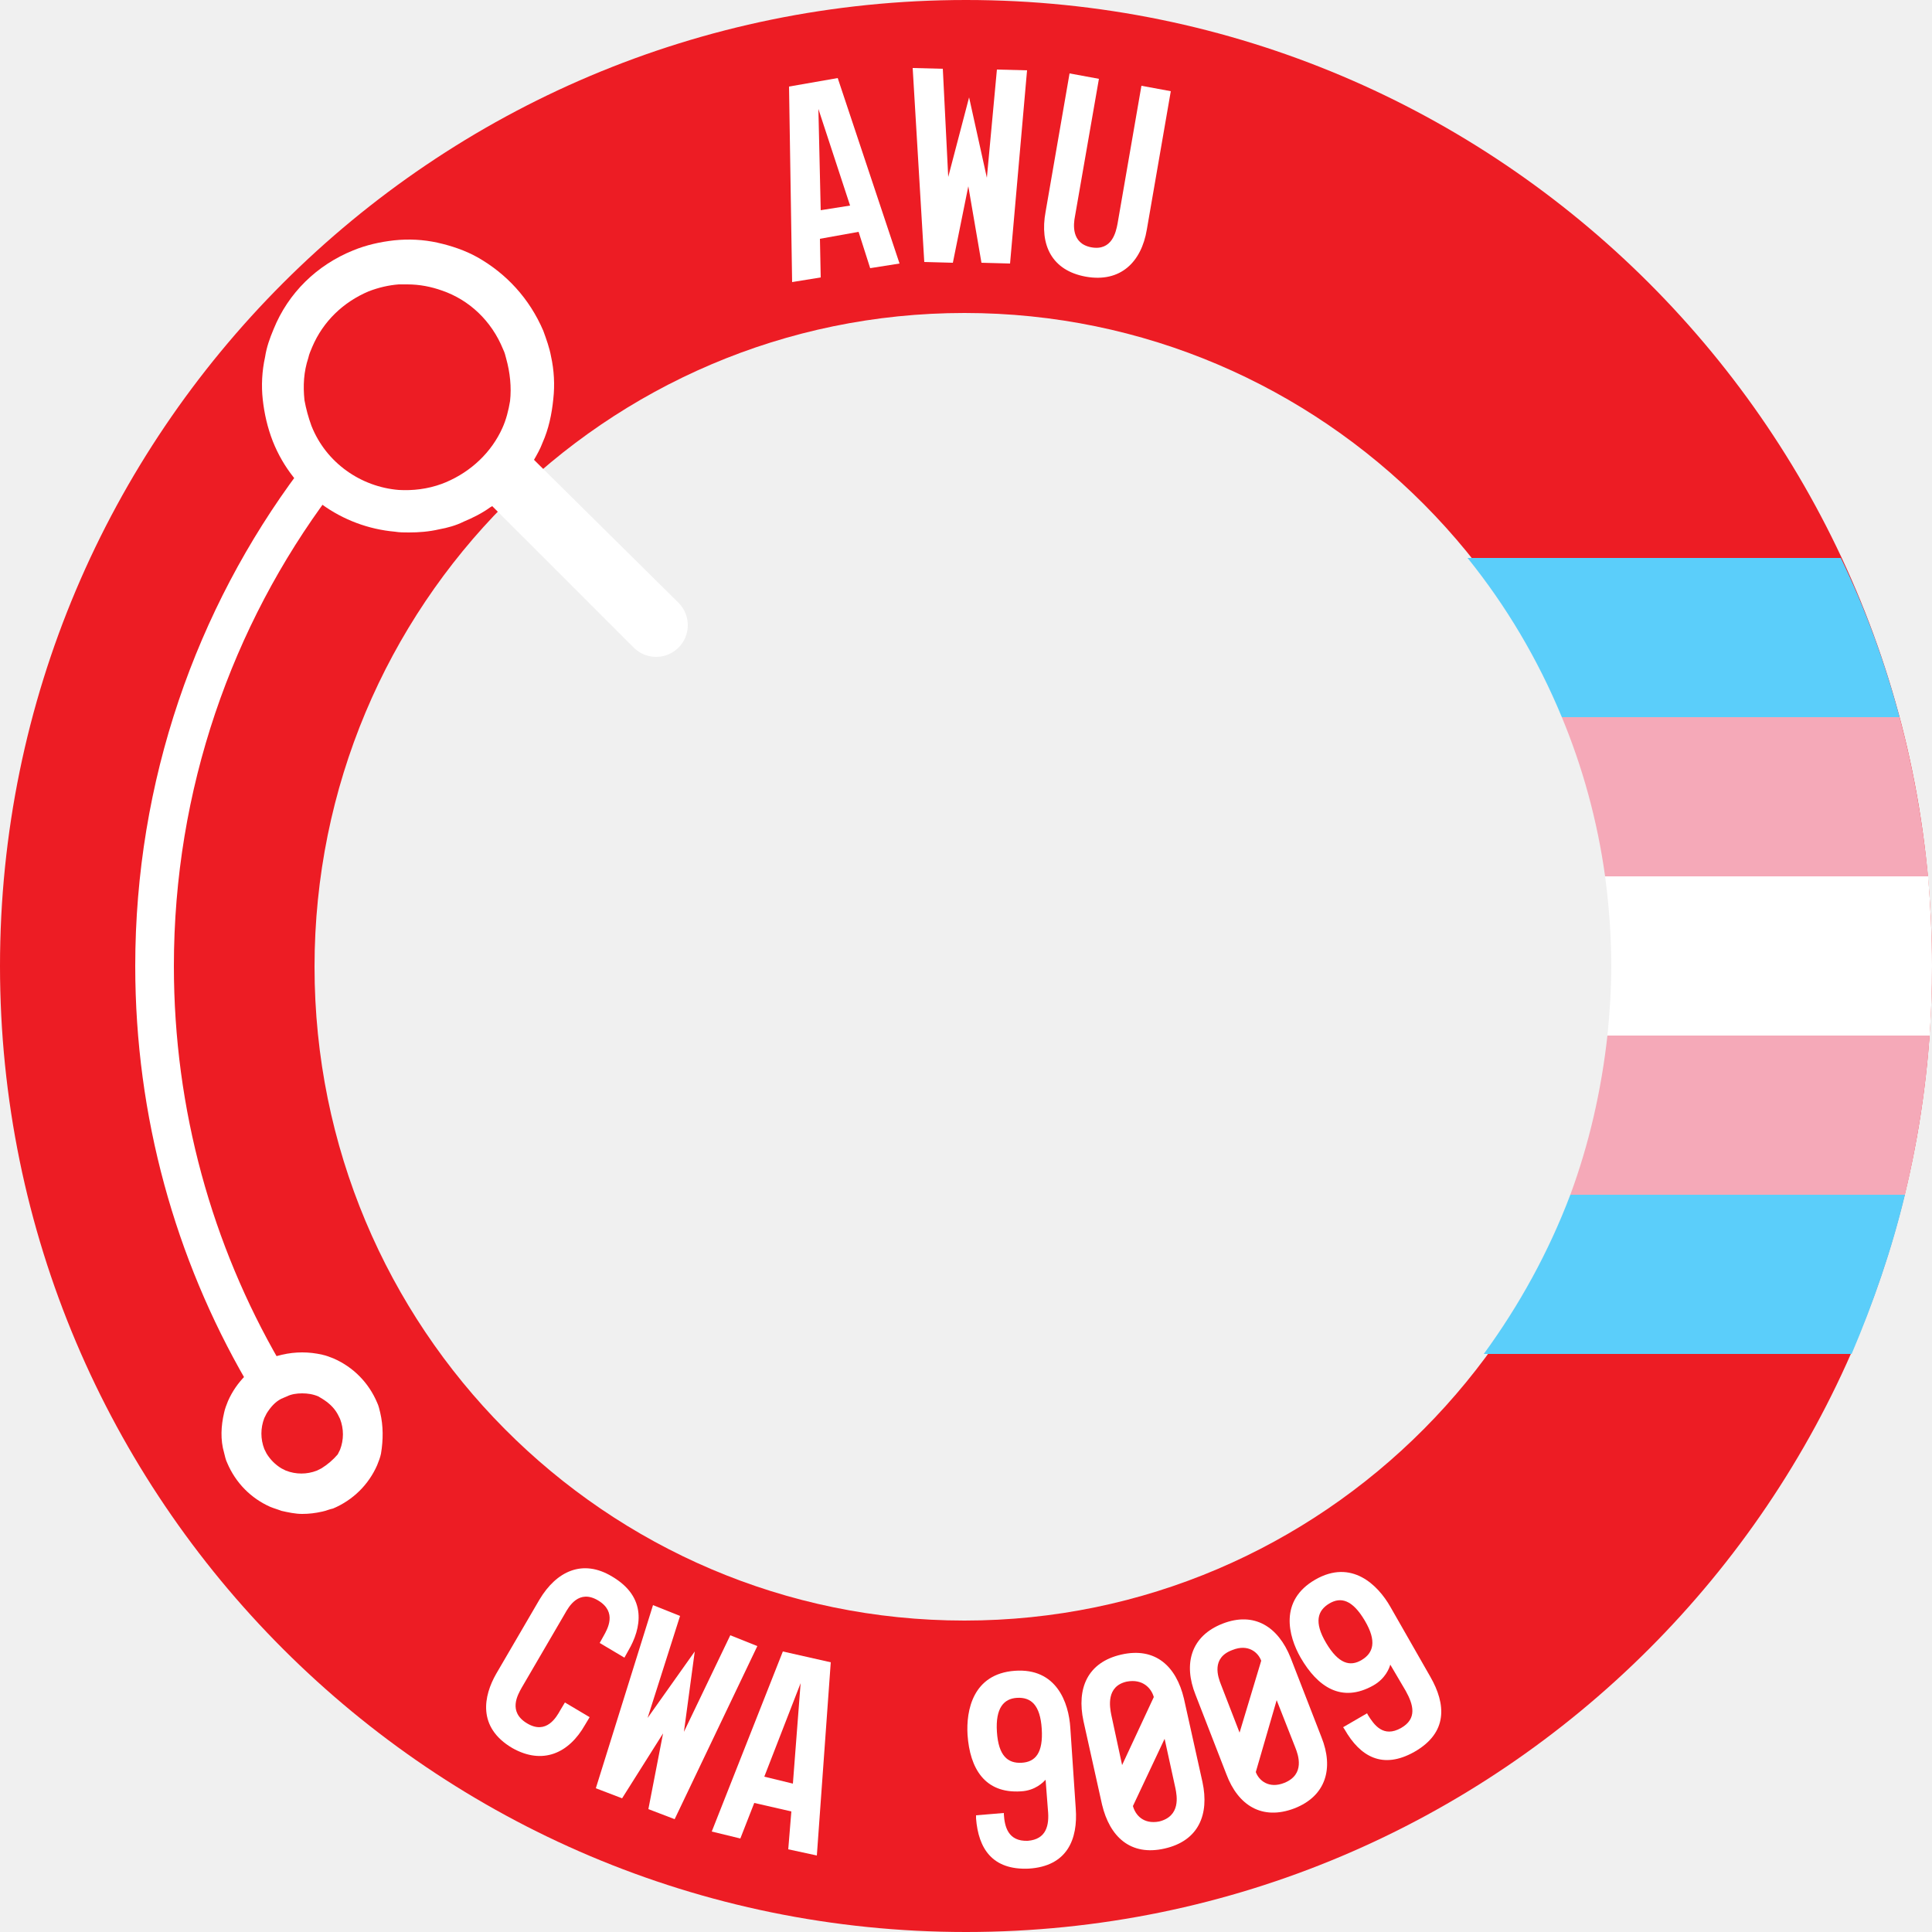
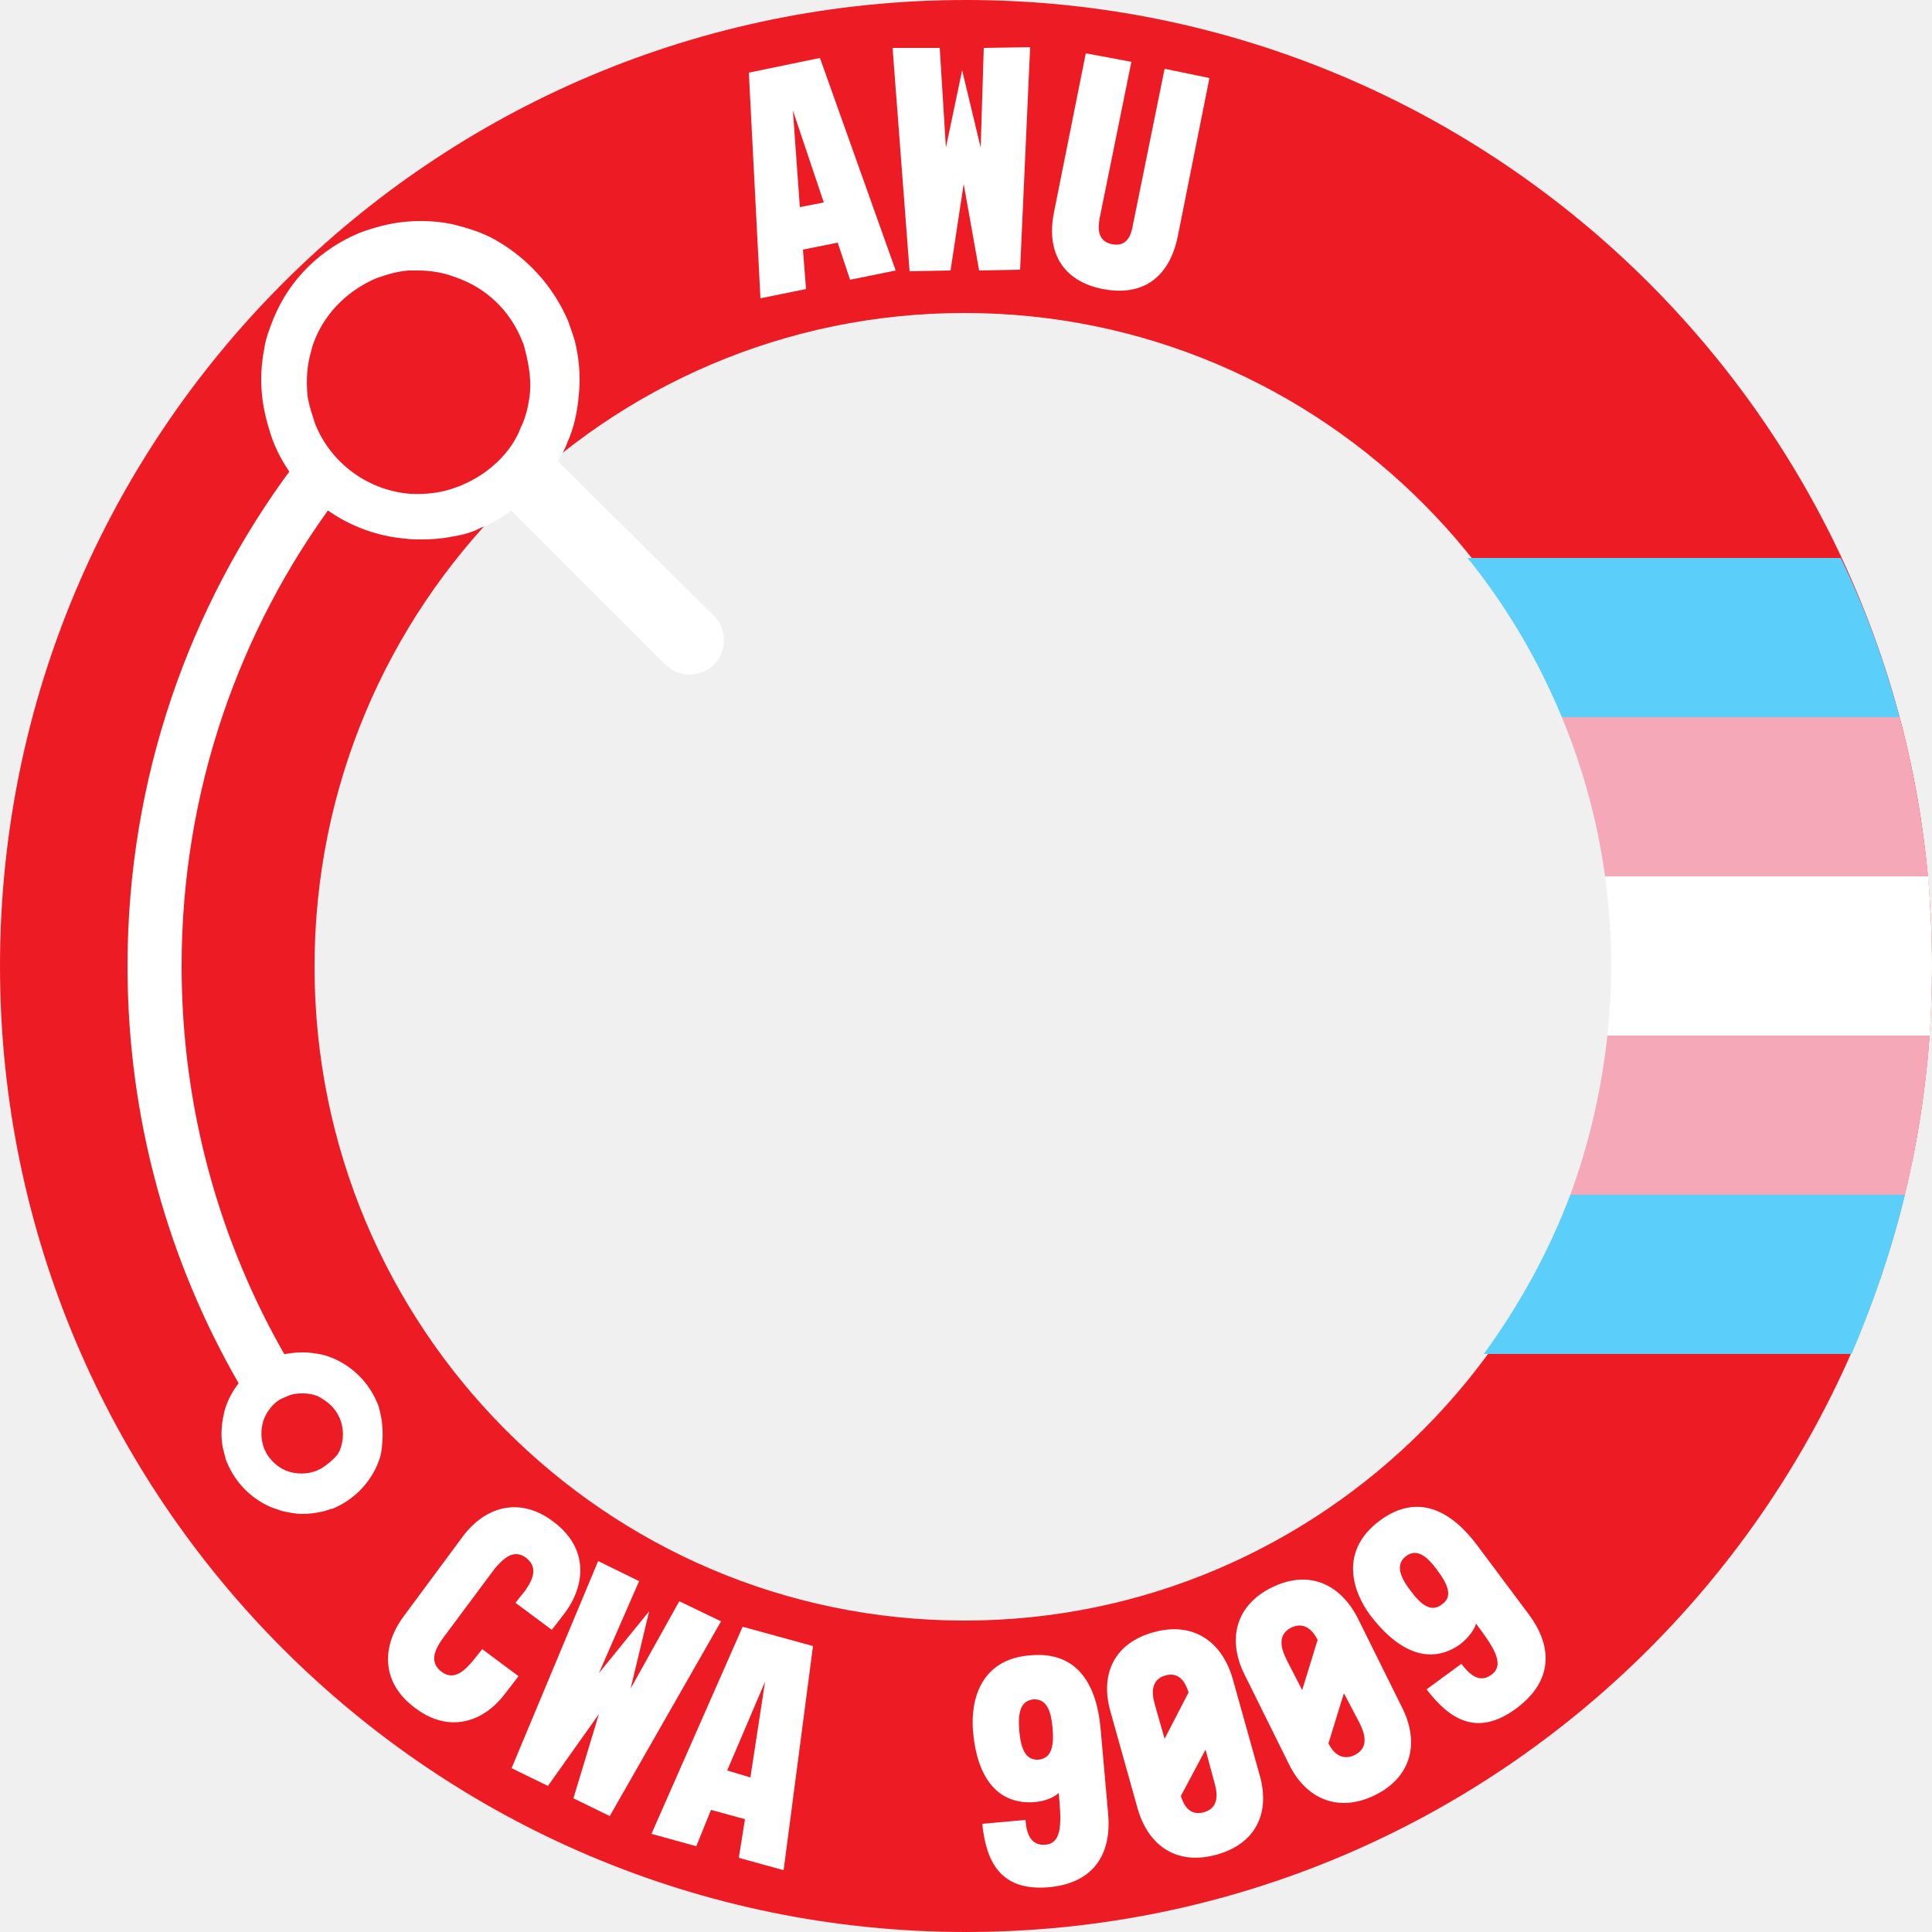
- <svg xmlns="http://www.w3.org/2000/svg" xmlns:ns1="http://vectornator.io" version="1.1" id="Layer_1" x="0px" y="0px" viewBox="0 0 250 250" style="enable-background:new 0 0 250 250;" width="250px" height="250px" xml:space="preserve">
+ <svg xmlns="http://www.w3.org/2000/svg" xmlns:ns1="http://vectornator.io" version="1.1" id="Layer_1" x="0px" y="0px" width="250px" height="250px" viewBox="0 0 250 250" style="enable-background:new 0 0 250 250;" xml:space="preserve">
  <style type="text/css">
	.st0{fill:#ED1C24;}
- 	.st1{fill:none;}
- 	.st2{enable-background:new    ;}
- 	.st3{fill:#FFFFFF;}
- 	.st4{fill:none;stroke:#FFFFFF;stroke-width:5;stroke-miterlimit:3.277;}
- 	.st5{fill:#5BCEFA;}
- 	.st6{fill:#F5A9B8;}
+ 	.st1{enable-background:new    ;}
+ 	.st2{fill:#FFFFFF;}
+ 	.st3{fill:none;stroke:#FFFFFF;stroke-width:7;stroke-miterlimit:3.277;}
+ 	.st4{fill:#5BCEFA;}
+ 	.st5{fill:#F5A9B8;}
+ 	.st6{fill:none;}
</style>
  <g id="g2896" ns1:layerName="g2896">
    <path class="st0" d="M125,0C56,0,0,56,0,125s56,125,125,125s125-56,125-125S194,0,125,0z M124.8,40.5c46.5,0,84.1,37.9,84.1,84.6   s-37.7,84.6-84.1,84.6c-46.5,0-84.1-37.9-84.1-84.6C40.7,78.4,78.3,40.5,124.8,40.5z" />
  </g>
-   <circle class="st1" cx="125" cy="125" r="91" />
-   <g class="st2">
-     <path class="st3" d="M102.5,36.5l-0.4-25.3l6.3-1.1l8,24l-3.8,0.6l-1.5-4.7l-5,0.9l0.1,5L102.5,36.5z M110,26.6l-4.1-12.5l0.3,13.1   L110,26.6z" />
+   <g class="st1">
+ </g>
+   <path class="st2" d="M49.2,182.8c-0.1-0.4-0.2-0.9-0.4-1.3c-1.1-2.6-3.1-4.6-5.6-5.7c-0.5-0.2-1-0.4-1.5-0.5c-1.7-0.4-3.5-0.4-5.2,0  c-0.4,0.1-0.9,0.2-1.3,0.4c-2.6,1.1-4.6,3.1-5.7,5.6c-0.2,0.5-0.4,1-0.5,1.5c-0.4,1.7-0.5,3.5,0,5.2c0.1,0.4,0.2,0.9,0.4,1.3  c1.1,2.6,3.1,4.6,5.6,5.7c0.5,0.2,0.9,0.3,1.4,0.5c0.9,0.2,1.8,0.4,2.7,0.4s1.7-0.1,2.6-0.3c0.5-0.1,0.9-0.3,1.4-0.4  c2.6-1.1,4.6-3.1,5.7-5.6c0.2-0.5,0.4-1,0.5-1.5C49.6,186.3,49.6,184.5,49.2,182.8L49.2,182.8z M41.6,190c-0.2,0.1-0.4,0.2-0.6,0.3  c-1.3,0.5-2.7,0.5-4,0c-0.2-0.1-0.4-0.2-0.6-0.3c-0.8-0.5-1.4-1.1-1.9-1.9c-0.1-0.2-0.2-0.4-0.3-0.6c-0.5-1.3-0.5-2.7,0-4  c0.1-0.2,0.2-0.4,0.3-0.6c0.5-0.8,1.1-1.5,1.9-1.9c0.2-0.1,0.5-0.2,0.7-0.3c0.6-0.3,1.3-0.4,2-0.4s1.4,0.1,2.1,0.4  c0.2,0.1,0.3,0.2,0.5,0.3c0.8,0.5,1.5,1.1,2,2c0.1,0.2,0.2,0.4,0.3,0.6c0.5,1.3,0.5,2.7,0,4c-0.1,0.2-0.2,0.4-0.3,0.6  C43.1,188.9,42.4,189.5,41.6,190L41.6,190z" />
+   <path class="st3" d="M34,177.4C25.1,162,20,144.1,20,125c0-23.4,7.7-45.1,20.7-62.5" />
+   <path class="st4" d="M245.8,92.8h-43.7c-3.1-7.5-7.2-14.4-12.2-20.6h48.3C241.4,78.8,243.9,85.7,245.8,92.8z" />
+   <path class="st5" d="M249.5,113.4h-41.8c-1-7.2-2.9-14.1-5.6-20.6h43.7C247.6,99.5,248.8,106.4,249.5,113.4z" />
+   <path class="st2" d="M249.7,134c0.2-3,0.3-6,0.3-9c0-3.9-0.2-7.8-0.5-11.6h-41.8c0.5,3.8,0.8,7.7,0.8,11.6c0,3-0.2,6-0.5,9v0  L249.7,134L249.7,134z" />
+   <path class="st5" d="M249.7,134H208v0c-0.8,7.2-2.4,14.1-4.8,20.6h43.3C248.1,147.9,249.2,141,249.7,134L249.7,134z" />
+   <path class="st4" d="M246.5,154.6c-1.7,7.1-4.1,14-6.9,20.6H192c4.6-6.3,8.4-13.2,11.2-20.6H246.5z" />
+   <path class="st6" d="M153.7,134v20.6h49.5l0,0h-49.5v20.6H192c-15.4,20.8-40.1,34.3-68,34.3c-46.7,0-84.5-37.8-84.5-84.5  S77.3,40.5,124,40.5c26.7,0,50.5,12.4,66,31.7h-36.3V134l54.4,0v0H153.7z" />
+   <path class="st6" d="M246.5,154.6c-1.7,7.1-4.1,14-6.9,20.6H192c4.6-6.3,8.4-13.2,11.2-20.6H246.5z" />
+   <path class="st6" d="M208,134c-0.8,7.2-2.4,14.1-4.8,20.6h43.3c1.6-6.7,2.7-13.5,3.2-20.6v0c0.2-3,0.3-6,0.3-9  c0-3.9-0.2-7.8-0.5-11.6c-0.6-7.1-1.9-13.9-3.6-20.6c-1.9-7.1-4.4-14-7.5-20.6H190c5,6.2,9.1,13.1,12.2,20.6  c2.7,6.5,4.6,13.4,5.6,20.6c0.5,3.8,0.8,7.7,0.8,11.6C208.5,128,208.3,131,208,134" />
+   <path class="st2" d="M64.2,31.1c-1.7-1-3.7-1.6-5.7-2.1c-2-0.4-4-0.5-6.1-0.3c-2,0.2-3.9,0.7-5.8,1.4c-5.1,2.1-9.1,6-11.2,11.1  c-0.5,1.3-1,2.5-1.2,3.9c-0.4,2-0.5,4-0.3,6s0.7,3.9,1.4,5.9c2.9,7.4,9.8,12.1,17.2,12.7c0.7,0.1,1.3,0.1,2,0.1  c1.4,0,2.8-0.1,4.2-0.4c1.2-0.2,2.4-0.5,3.5-1.1c1.3-0.5,2.6-1.2,3.8-2.1c0.1,0,0.1-0.1,0.2-0.1l0.1,0.1L86.1,86  c1.7,1.7,4.6,1.7,6.3,0l0,0c1.7-1.7,1.7-4.6,0-6.3l0,0L72.5,60c-0.1-0.1-0.2-0.2-0.3-0.3c0.4-0.8,0.9-1.5,1.2-2.4  c0.9-2,1.3-4,1.5-6.2c0.2-2,0.1-4-0.3-6c-0.2-1.2-0.7-2.4-1.1-3.6C71.5,36.9,68.2,33.4,64.2,31.1 M59.7,62.8  c-0.2,0.1-0.3,0.1-0.5,0.2c-2.1,0.8-4.1,1-6.1,0.9c-5.3-0.4-10.2-3.8-12.3-9c-0.4-1.2-0.8-2.4-1-3.6c-0.2-2.1-0.1-4,0.5-6  c0.1-0.5,0.3-1,0.5-1.5c1.5-3.6,4.4-6.3,7.9-7.8c1.4-0.5,2.8-0.9,4.2-1c0.4,0,0.8,0,1.2,0c1.7,0,3.4,0.3,4.9,0.9  c3.8,1.3,7,4.2,8.6,8.3c0.2,0.4,0.3,0.9,0.4,1.3c0.5,2,0.8,4,0.5,6c-0.2,1.3-0.5,2.6-1.1,3.8C66.2,58.5,63.3,61.3,59.7,62.8  L59.7,62.8z" />
+   <g>
+     <circle class="st6" cx="125" cy="125" r="90" />
+     <path class="st2" d="M96.9,9.4l9.2-1.9l9.8,27.5l-5.9,1.2l-1.6-4.8l-4.5,0.9l0.4,5.1l-5.9,1.2L96.9,9.4z M106.6,26.2l-4-11.9   l0.9,12.5L106.6,26.2z" />
+     <path class="st2" d="M121.6,6.2l0.8,12.9l2.1-10l2.4,10l0.4-12.9l6-0.1L132,34.9l-5.3,0.1l-2-11.2L123,35l-5.3,0.1l-2.2-28.9   L121.6,6.2z" />
+     <path class="st2" d="M146.4,8l-4.1,20.2c-0.2,1.2-0.4,3,1.6,3.4s2.5-1.3,2.7-2.5l4.1-20.2l5.8,1.2l-4.1,20.5   c-1.1,5.3-4.5,7.8-9.7,6.8c-5.1-1-7.4-4.7-6.3-10l4.1-20.5L146.4,8z" />
  </g>
-   <g class="st2">
-     <path class="st3" d="M118.1,8.8l3.9,0.1l0.7,14l2.7-10.3l2.3,10.4L129,9l3.9,0.1l-2.2,25l-3.7-0.1l-1.7-9.9l-2,9.9l-3.7-0.1   L118.1,8.8z" />
+   <g>
+     <circle class="st6" cx="125" cy="125" r="119" />
+     <path class="st2" d="M71.6,196.9c4.2,3.1,4.5,7.7,1.5,11.8l-1.7,2.2l-4.7-3.5l1.2-1.5c0.7-1,2-2.9,0.2-4.3   c-1.8-1.4-3.3,0.5-4.1,1.4l-6.7,9c-0.7,1-2,2.9-0.2,4.3s3.3-0.5,4.1-1.4l1.2-1.5l4.7,3.5l-1.7,2.2c-3,4-7.5,5.1-11.7,1.9   c-4.2-3.1-4.5-7.7-1.5-11.8l7.7-10.4C62.9,194.8,67.4,193.7,71.6,196.9z" />
+     <path class="st2" d="M82.7,204.6l-5.2,11.9l6.5-8l-2.4,10l6.3-11.3l5.4,2.6L78.9,235l-4.7-2.3l3.3-10.9l-6.6,9.3l-4.7-2.3L77.4,202   L82.7,204.6z" />
+     <path class="st2" d="M96.1,210.5l9.1,2.5l-3.8,29l-5.8-1.6l0.8-5l-4.4-1.2l-1.9,4.7l-5.8-1.6L96.1,210.5z M97.1,230l1.9-12.4   l-4.9,11.5L97.1,230z" />
+     <path class="st2" d="M125.9,223.9c-0.3-3.8,0.9-9.2,7.4-9.7c6.4-0.6,8.6,4.2,9.1,9.3l1,11.3c0.4,4.7-1.5,8.8-7.6,9.4   c-6.5,0.6-8.2-3.5-8.7-8.2l5.6-0.5c0.1,1.6,0.6,3.4,2.6,3.2c2.3-0.2,2-3.3,1.7-6.7c0,0-0.9,1-3.2,1.2   C129.2,233.5,126.4,230.2,125.9,223.9z M136.2,223.6c-0.2-2.3-0.8-3.8-2.5-3.7c-1.7,0.2-2,1.8-1.8,4.1c0.2,2.3,0.8,3.8,2.5,3.7   C136.1,227.5,136.4,225.9,136.2,223.6z" />
+     <path class="st2" d="M159.5,217.2l3.5,12.5c1.4,4.9-0.5,8.9-5.6,10.3c-5.1,1.4-8.8-1.1-10.2-6l-3.5-12.5c-1.4-4.9,0.5-8.9,5.6-10.3   C154.4,209.8,158.1,212.4,159.5,217.2z M150.7,225l3.1-6c-0.4-1.3-1.2-2.7-3-2.2c-2.1,0.6-1.7,2.7-1.3,4L150.7,225z M156,226.4   l-3.2,6c0.4,1.3,1.2,2.6,3,2.1c2.1-0.6,1.7-2.7,1.3-4L156,226.4z" />
+     <path class="st2" d="M175.7,209.4l5.8,11.7c2.2,4.5,1.1,8.9-3.6,11.2c-4.7,2.3-8.9,0.5-11.1-4l-5.8-11.7c-2.2-4.5-1.1-8.9,3.6-11.2   S173.4,204.9,175.7,209.4z M168.5,218.7l2-6.5c-0.6-1.2-1.7-2.4-3.4-1.6c-2,1-1.2,3-0.6,4.2L168.5,218.7z M173.9,219.1l-2,6.5   c0.6,1.2,1.7,2.3,3.4,1.5c2-1,1.2-3,0.6-4.2L173.9,219.1z" />
+     <path class="st2" d="M177.3,209c-2.3-3.1-4-8.3,1.2-12.2c5.2-3.9,9.6-0.9,12.6,3.1l6.8,9.1c2.8,3.8,3.3,8.3-1.6,12   c-5.2,3.9-8.8,1.4-11.7-2.4l4.5-3.3c1,1.3,2.3,2.6,3.9,1.4c1.9-1.4,0-3.9-2-6.6c0,0-0.3,1.3-2.1,2.7   C185.2,215.4,181.1,214,177.3,209z M186,203.2c-1.4-1.9-2.7-2.9-4.1-1.8c-1.3,1-0.8,2.6,0.6,4.4c1.4,1.9,2.7,2.9,4.1,1.8   C188,206.6,187.4,205.1,186,203.2z" />
  </g>
-   <g class="st2">
-     <path class="st3" d="M135.3,27.4l3.1-17.9l3.8,0.7L139.1,28c-0.2,1-0.5,3.5,2.1,4c2.7,0.5,3.2-2,3.4-3l3.1-17.9l3.8,0.7l-3.1,17.9   c-0.7,4.2-3.4,6.9-7.9,6.1C136.1,35,134.5,31.7,135.3,27.4z" />
-   </g>
-   <circle class="st1" cx="125" cy="125" r="116.5" />
-   <g class="st2">
-     <path class="st3" d="M79.2,204c4.6,2.7,3.8,6.7,2.1,9.6l-0.5,0.9l-3.2-1.9l0.5-0.9c0.5-0.9,1.8-3.1-0.7-4.6s-3.8,0.8-4.3,1.7   l-5.6,9.6c-0.5,0.9-1.8,3.1,0.7,4.6s3.8-0.8,4.3-1.7l0.6-1l3.2,1.9l-0.6,1c-2.1,3.7-5.5,5.2-9.4,3c-4.6-2.7-3.7-6.8-2.1-9.6   l5.6-9.6C72,203.3,75.4,201.7,79.2,204z" />
-   </g>
-   <g class="st2">
-     <path class="st3" d="M84.5,207.7l3.5,1.4l-4.2,13.2l6.1-8.6l-1.4,10.4l6-12.5L98,213l-10.7,22.4l-3.4-1.3l1.9-9.8l-5.3,8.4   l-3.4-1.3L84.5,207.7z" />
-   </g>
-   <g class="st2">
-     <path class="st3" d="M92.1,237l9.2-23.3l6.2,1.4l-1.8,25l-3.7-0.8l0.4-4.9l-4.8-1.1l-1.8,4.6L92.1,237z M102.6,230.8l1-13   l-4.7,12.1L102.6,230.8z" />
-   </g>
-   <g class="st2">
- </g>
-   <g class="st2">
-     <path class="st3" d="M126.3,235.3l0-0.4l3.6-0.3l0,0.2c0.1,1.5,0.5,3.5,3.1,3.4c2.4-0.2,2.8-2,2.6-4l-0.3-3.9   c-0.3,0.3-1.3,1.4-3.2,1.5c-4.7,0.3-6.6-3-6.9-7.3c-0.2-3.2,0.7-7.9,6.1-8.3c5.4-0.4,7,4.1,7.2,7.4l0.7,10.4c0.3,4-1.1,7.5-6.1,7.8   C128.4,242,126.6,239.2,126.3,235.3z M129,224.1c0.2,3.1,1.4,4.1,3.2,4c1.8-0.1,2.8-1.3,2.6-4.4s-1.4-4.1-3.2-4   C129.9,219.8,128.8,221,129,224.1z" />
-   </g>
-   <g class="st2">
-     <path class="st3" d="M153.2,219.8l2.4,10.8c0.9,4.2-0.5,7.6-4.9,8.6c-4.4,1-7.1-1.5-8.1-5.7l-2.4-10.8c-0.9-4.2,0.5-7.6,4.9-8.6   C149.5,213.1,152.2,215.6,153.2,219.8z M143.8,221.9l1.4,6.5l4.1-8.8c-0.3-1.1-1.4-2.4-3.5-2C143.1,218.2,143.6,220.9,143.8,221.9z    M152.1,231.4l-1.4-6.4l-4.1,8.7c0.3,1.1,1.3,2.4,3.4,2C152.8,235,152.3,232.4,152.1,231.4z" />
-   </g>
-   <g class="st2">
-     <path class="st3" d="M167,214.5l4,10.3c1.6,4,0.6,7.6-3.5,9.2c-4.2,1.6-7.3-0.4-8.8-4.4l-4-10.3c-1.6-4-0.6-7.6,3.5-9.2   S165.4,210.5,167,214.5z M158,218l2.4,6.2l2.8-9.3c-0.4-1.1-1.7-2.2-3.7-1.4C156.7,214.5,157.6,217,158,218z M167.6,226.1l-2.4-6.1   l-2.7,9.3c0.4,1.1,1.7,2.2,3.7,1.4C168.9,229.6,168,227.1,167.6,226.1z" />
-   </g>
-   <g class="st2">
-     <path class="st3" d="M174,223.8l-0.2-0.3l3.1-1.8l0.1,0.2c0.8,1.3,2,3,4.3,1.7c2.1-1.2,1.6-3,0.6-4.8l-2-3.4   c-0.1,0.4-0.6,1.8-2.2,2.7c-4.1,2.3-7.2,0.2-9.4-3.6c-1.6-2.8-2.8-7.4,1.9-10.1s8.1,0.7,9.7,3.5l5.2,9.1c2,3.5,2.3,7.2-2.1,9.7   C178.9,229,176,227.3,174,223.8z M171.6,212.6c1.6,2.7,3.1,3.1,4.6,2.2s2-2.4,0.4-5.1c-1.6-2.7-3.1-3.1-4.6-2.2   S170,209.9,171.6,212.6z" />
-   </g>
-   <path class="st3" d="M61.8,33.3c-1.6-0.9-3.4-1.5-5.2-1.9s-3.7-0.5-5.6-0.3c-1.8,0.2-3.6,0.6-5.3,1.3c-4.7,1.9-8.4,5.5-10.3,10.2  c-0.5,1.2-0.9,2.3-1.1,3.6c-0.4,1.8-0.5,3.7-0.3,5.5s0.6,3.6,1.3,5.4c2.7,6.8,9,11.1,15.8,11.7c0.6,0.1,1.2,0.1,1.8,0.1  c1.3,0,2.6-0.1,3.9-0.4c1.1-0.2,2.2-0.5,3.2-1c1.2-0.5,2.4-1.1,3.5-1.9c0.1,0,0.1-0.1,0.2-0.1l0.1,0.1L82,83.8  c1.6,1.6,4.2,1.6,5.8,0l0,0c1.6-1.6,1.6-4.2,0-5.8l0,0L69.4,59.8c-0.1-0.1-0.2-0.2-0.3-0.3c0.4-0.7,0.8-1.4,1.1-2.2  c0.8-1.8,1.2-3.7,1.4-5.7c0.2-1.8,0.1-3.7-0.3-5.5c-0.2-1.1-0.6-2.2-1-3.3C68.5,38.6,65.5,35.4,61.8,33.3 M57.7,62.4  c-0.2,0.1-0.3,0.1-0.5,0.2c-1.9,0.7-3.8,0.9-5.6,0.8c-4.9-0.4-9.4-3.5-11.3-8.3c-0.4-1.1-0.7-2.2-0.9-3.3c-0.2-1.9-0.1-3.7,0.5-5.5  c0.1-0.5,0.3-0.9,0.5-1.4c1.4-3.3,4-5.8,7.3-7.2c1.3-0.5,2.6-0.8,3.9-0.9c0.4,0,0.7,0,1.1,0c1.6,0,3.1,0.3,4.5,0.8  c3.5,1.2,6.4,3.9,7.9,7.6c0.2,0.4,0.3,0.8,0.4,1.2c0.5,1.8,0.7,3.7,0.5,5.5c-0.2,1.2-0.5,2.4-1,3.5C63.6,58.5,61,61,57.7,62.4  L57.7,62.4z" />
-   <path class="st3" d="M49.2,182.8c-0.1-0.4-0.2-0.9-0.4-1.3c-1.1-2.6-3.1-4.6-5.6-5.7c-0.5-0.2-1-0.4-1.5-0.5c-1.7-0.4-3.5-0.4-5.2,0  c-0.4,0.1-0.9,0.2-1.3,0.4c-2.6,1.1-4.6,3.1-5.7,5.6c-0.2,0.5-0.4,1-0.5,1.5c-0.4,1.7-0.5,3.5,0,5.2c0.1,0.4,0.2,0.9,0.4,1.3  c1.1,2.6,3.1,4.6,5.6,5.7c0.5,0.2,0.9,0.3,1.4,0.5c0.9,0.2,1.8,0.4,2.7,0.4s1.7-0.1,2.6-0.3c0.5-0.1,0.9-0.3,1.4-0.4  c2.6-1.1,4.6-3.1,5.7-5.6c0.2-0.5,0.4-1,0.5-1.5C49.6,186.3,49.6,184.5,49.2,182.8L49.2,182.8z M41.6,190c-0.2,0.1-0.4,0.2-0.6,0.3  c-1.3,0.5-2.7,0.5-4,0c-0.2-0.1-0.4-0.2-0.6-0.3c-0.8-0.5-1.4-1.1-1.9-1.9c-0.1-0.2-0.2-0.4-0.3-0.6c-0.5-1.3-0.5-2.7,0-4  c0.1-0.2,0.2-0.4,0.3-0.6c0.5-0.8,1.1-1.5,1.9-1.9c0.2-0.1,0.5-0.2,0.7-0.3c0.6-0.3,1.3-0.4,2-0.4s1.4,0.1,2.1,0.4  c0.2,0.1,0.3,0.2,0.5,0.3c0.8,0.5,1.5,1.1,2,2c0.1,0.2,0.2,0.4,0.3,0.6c0.5,1.3,0.5,2.7,0,4c-0.1,0.2-0.2,0.4-0.3,0.6  C43.1,188.9,42.4,189.5,41.6,190L41.6,190z" />
-   <path class="st4" d="M34,177.4C25.1,162,20,144.1,20,125c0-23.4,7.7-45.1,20.7-62.5" />
-   <path class="st5" d="M245.8,92.8h-43.7c-3.1-7.5-7.2-14.4-12.2-20.6h48.3C241.4,78.8,243.9,85.7,245.8,92.8z" />
-   <path class="st6" d="M249.5,113.4h-41.8c-1-7.2-2.9-14.1-5.6-20.6h43.7C247.6,99.5,248.8,106.4,249.5,113.4z" />
-   <path class="st3" d="M249.7,134c0.2-3,0.3-6,0.3-9c0-3.9-0.2-7.8-0.5-11.6h-41.8c0.5,3.8,0.8,7.7,0.8,11.6c0,3-0.2,6-0.5,9l0,0  H249.7L249.7,134z" />
-   <path class="st6" d="M249.7,134H208l0,0c-0.8,7.2-2.4,14.1-4.8,20.6h43.3C248.1,147.9,249.2,141,249.7,134L249.7,134z" />
-   <path class="st5" d="M246.5,154.6c-1.7,7.1-4.1,14-6.9,20.6H192c4.6-6.3,8.4-13.2,11.2-20.6H246.5z" />
-   <path class="st1" d="M153.7,134v20.6h49.5l0,0h-49.5v20.6H192c-15.4,20.8-40.1,34.3-68,34.3c-46.7,0-84.5-37.8-84.5-84.5  S77.3,40.5,124,40.5c26.7,0,50.5,12.4,66,31.7h-36.3V134h54.4l0,0H153.7z" />
-   <path class="st1" d="M246.5,154.6c-1.7,7.1-4.1,14-6.9,20.6H192c4.6-6.3,8.4-13.2,11.2-20.6H246.5z" />
-   <path class="st1" d="M208,134c-0.8,7.2-2.4,14.1-4.8,20.6h43.3c1.6-6.7,2.7-13.5,3.2-20.6l0,0c0.2-3,0.3-6,0.3-9  c0-3.9-0.2-7.8-0.5-11.6c-0.6-7.1-1.9-13.9-3.6-20.6c-1.9-7.1-4.4-14-7.5-20.6H190c5,6.2,9.1,13.1,12.2,20.6  c2.7,6.5,4.6,13.4,5.6,20.6c0.5,3.8,0.8,7.7,0.8,11.6C208.5,128,208.3,131,208,134" />
</svg>
